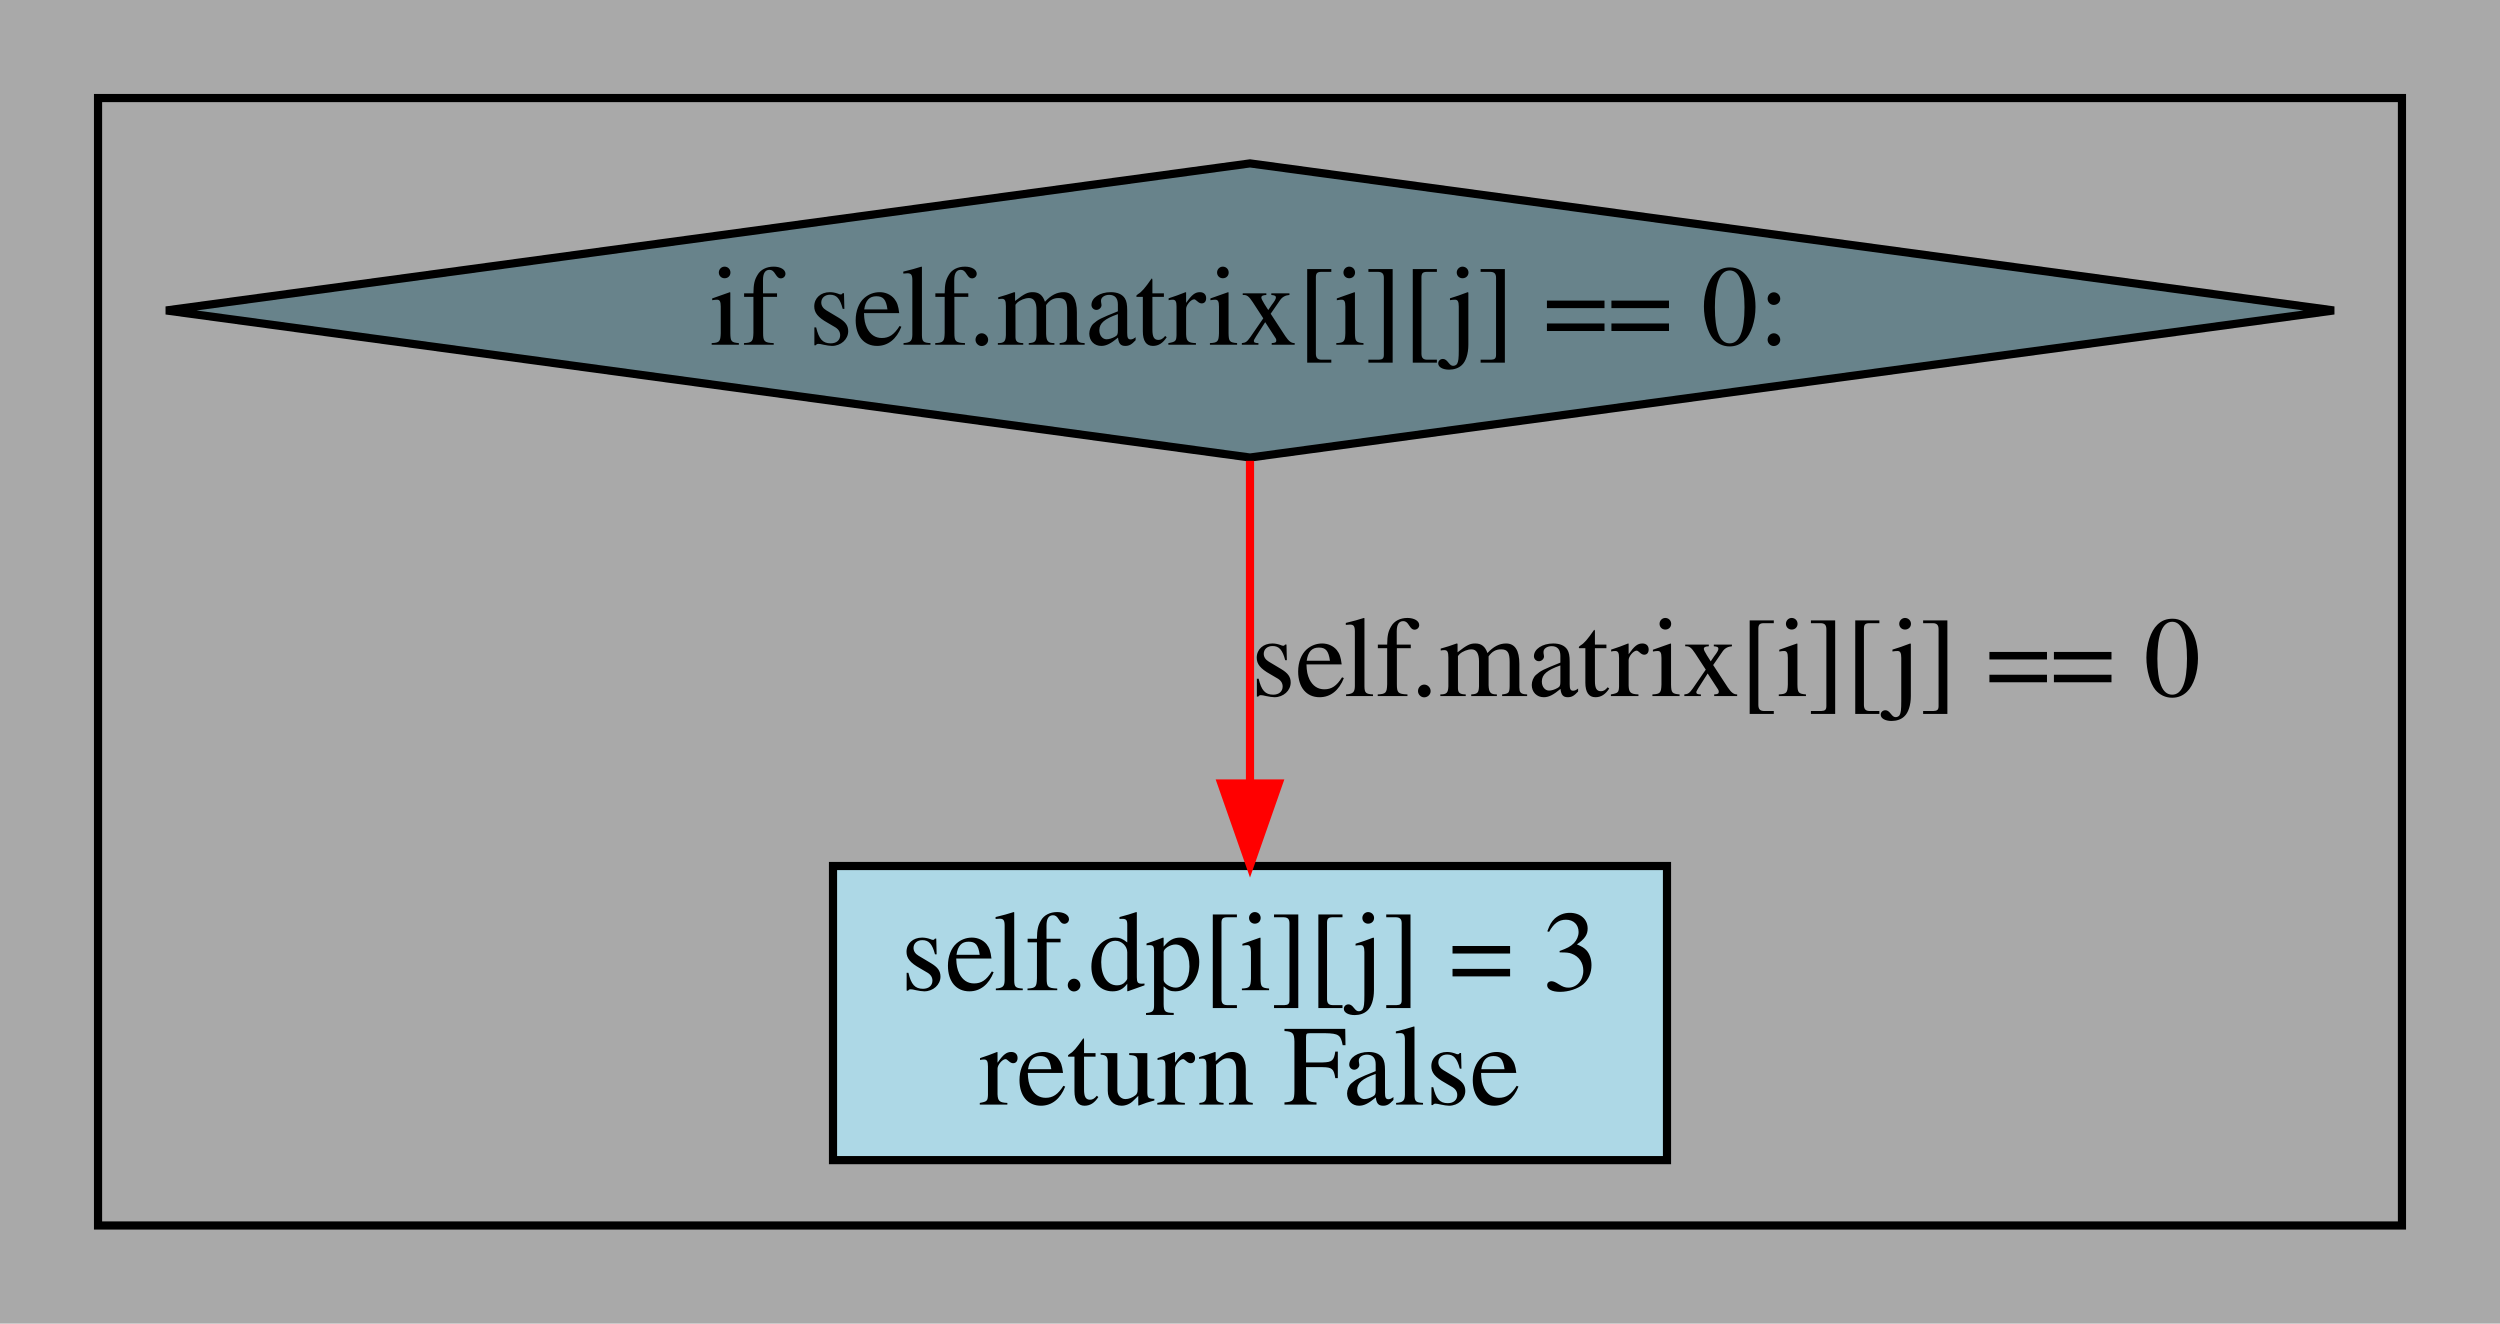
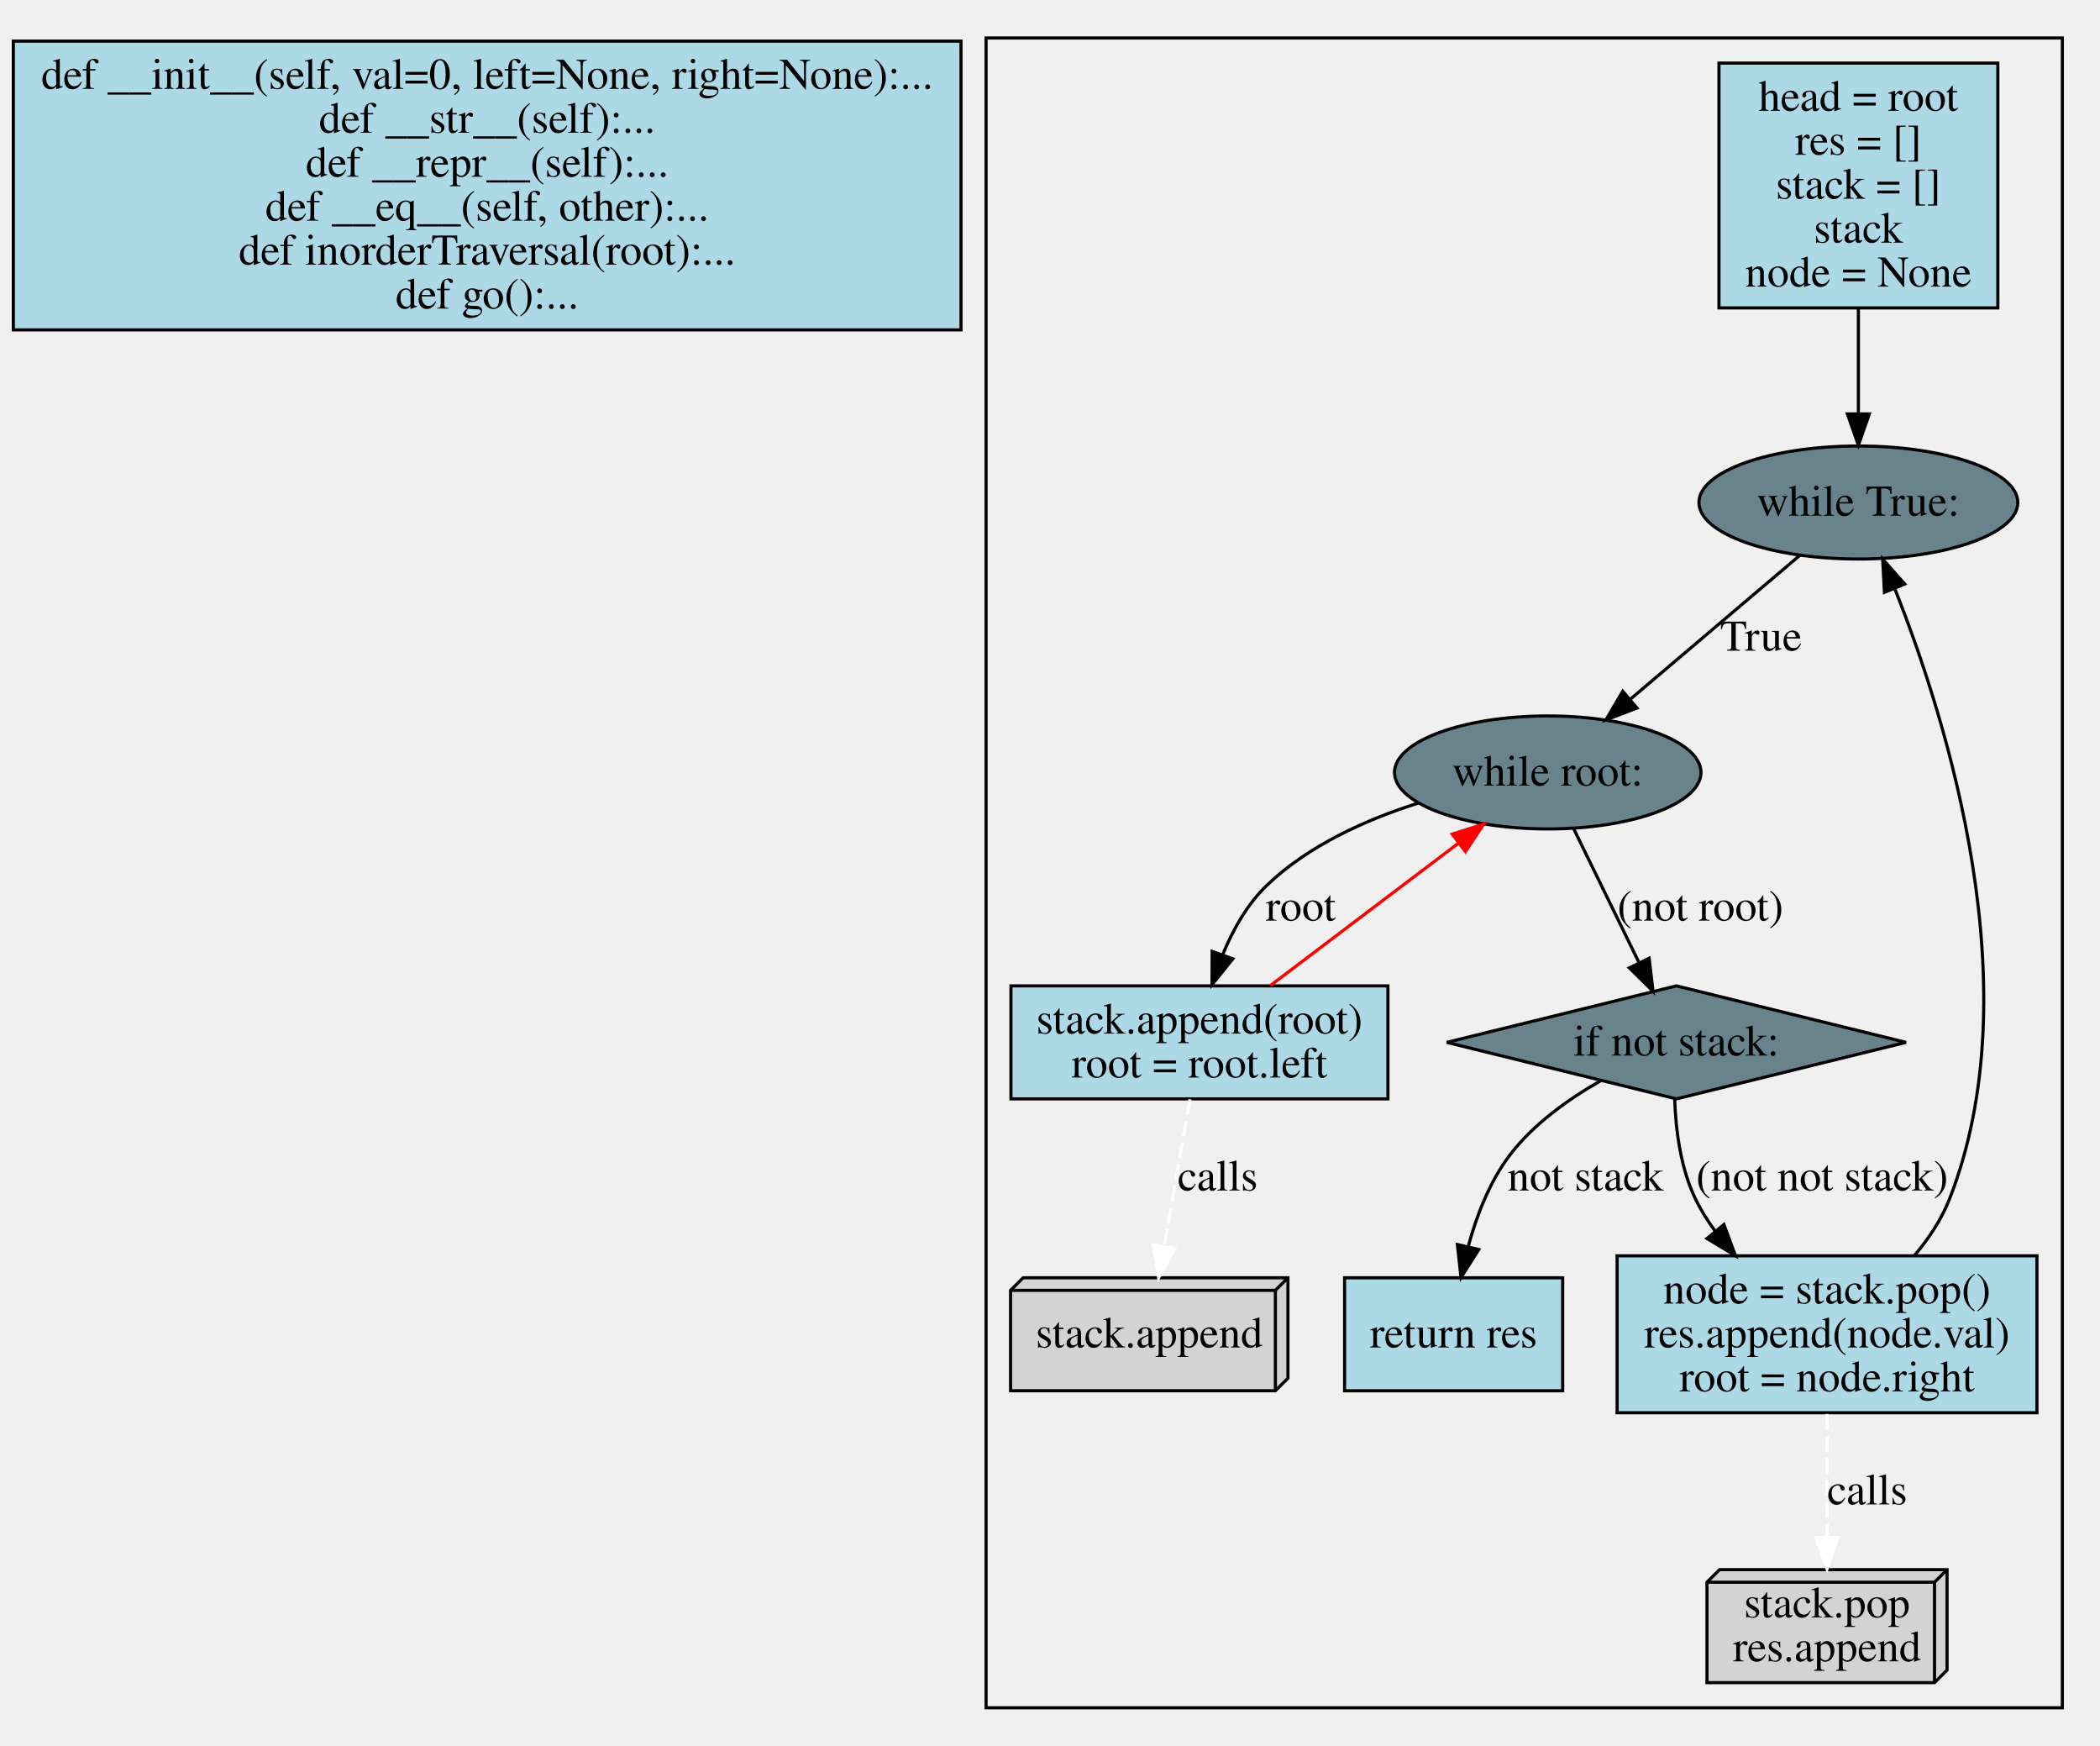
- <svg xmlns="http://www.w3.org/2000/svg" width="306pt" height="162pt" viewBox="0.00 0.00 306.00 162.00">
-   <g id="graph0" class="graph" transform="scale(1 1) rotate(0) translate(4 158)">
-     <polygon fill="darkgray" stroke="transparent" points="-4,4 -4,-158 302,-158 302,4 -4,4" />
+ <svg xmlns="http://www.w3.org/2000/svg" width="669pt" height="556pt" viewBox="0.00 0.00 669.25 556.00">
+   <g id="graph0" class="graph" transform="scale(1 1) rotate(0) translate(4 552)">
    <g id="clust1" class="cluster">
-       <polygon fill="darkgray" stroke="black" points="8,-8 8,-146 290,-146 290,-8 8,-8" />
+       <polygon fill="transparent" stroke="black" points="310.25,-8 310.25,-540 653.25,-540 653.25,-8 310.25,-8" />
    </g>
    <g id="node1" class="node">
-       <polygon fill="#68838b" stroke="black" points="149,-138 16.33,-120 149,-102 281.67,-120 149,-138" />
-       <text text-anchor="middle" x="149" y="-115.8" font-family="Times,serif" font-size="14.00">if self.matrix[i][j] == 0:</text>
+       <polygon fill="lightblue" stroke="black" points="302.26,-539 0.25,-539 0.25,-447 302.26,-447 302.26,-539" />
+       <text text-anchor="middle" x="151.25" y="-523.8" font-family="Times,serif" font-size="14.00">def __init__(self, val=0, left=None, right=None):...</text>
+       <text text-anchor="middle" x="151.25" y="-509.8" font-family="Times,serif" font-size="14.00">def __str__(self):...</text>
+       <text text-anchor="middle" x="151.25" y="-495.8" font-family="Times,serif" font-size="14.00">def __repr__(self):...</text>
+       <text text-anchor="middle" x="151.25" y="-481.8" font-family="Times,serif" font-size="14.00">def __eq__(self, other):...</text>
+       <text text-anchor="middle" x="151.25" y="-467.8" font-family="Times,serif" font-size="14.00">def inorderTraversal(root):...</text>
+       <text text-anchor="middle" x="151.25" y="-453.8" font-family="Times,serif" font-size="14.00">def go():...</text>
    </g>
    <g id="node2" class="node">
-       <polygon fill="lightblue" stroke="black" points="200.04,-52 97.96,-52 97.96,-16 200.04,-16 200.04,-52" />
-       <text text-anchor="middle" x="149" y="-36.8" font-family="Times,serif" font-size="14.00">self.dp[i][j] = 3</text>
-       <text text-anchor="middle" x="149" y="-22.8" font-family="Times,serif" font-size="14.00">return False</text>
+       <polygon fill="lightblue" stroke="black" points="632.69,-532 543.82,-532 543.82,-454 632.69,-454 632.69,-532" />
+       <text text-anchor="middle" x="588.25" y="-516.8" font-family="Times,serif" font-size="14.00">head = root</text>
+       <text text-anchor="middle" x="588.25" y="-502.8" font-family="Times,serif" font-size="14.00">res = []</text>
+       <text text-anchor="middle" x="588.25" y="-488.8" font-family="Times,serif" font-size="14.00">stack = []</text>
+       <text text-anchor="middle" x="588.25" y="-474.8" font-family="Times,serif" font-size="14.00">stack</text>
+       <text text-anchor="middle" x="588.25" y="-460.8" font-family="Times,serif" font-size="14.00">node = None</text>
+     </g>
+     <g id="node3" class="node">
+       <ellipse fill="#68838b" stroke="black" cx="588.25" cy="-392" rx="50.81" ry="18" />
+       <text text-anchor="middle" x="588.25" y="-387.8" font-family="Times,serif" font-size="14.00">while True:</text>
+     </g>
+     <g id="edge10" class="edge">
+       <path fill="none" stroke="black" d="M588.25,-453.72C588.25,-442.58 588.25,-430.63 588.25,-420.31" />
+       <polygon fill="black" stroke="black" points="591.75,-420.24 588.25,-410.24 584.75,-420.24 591.75,-420.24" />
+     </g>
+     <g id="curr_block" class="node">
+       <ellipse fill="#68838b" stroke="black" cx="489.25" cy="-306" rx="48.84" ry="18" />
+       <text text-anchor="middle" x="489.25" y="-301.8" font-family="Times,serif" font-size="14.00">while root:</text>
+     </g>
+     <g id="edge9" class="edge">
+       <path fill="none" stroke="black" d="M569.63,-375.2C554.42,-362.29 532.73,-343.89 515.72,-329.46" />
+       <polygon fill="black" stroke="black" points="517.68,-326.53 507.79,-322.73 513.15,-331.87 517.68,-326.53" />
+       <text text-anchor="middle" x="557.23" y="-344.8" font-family="Times,serif" font-size="14.00">True</text>
+     </g>
+     <g id="node5" class="node">
+       <polygon fill="lightblue" stroke="black" points="438.32,-238 318.18,-238 318.18,-202 438.32,-202 438.32,-238" />
+       <text text-anchor="middle" x="378.25" y="-222.8" font-family="Times,serif" font-size="14.00">stack.append(root)</text>
+       <text text-anchor="middle" x="378.25" y="-208.8" font-family="Times,serif" font-size="14.00">root = root.left</text>
+     </g>
+     <g id="edge3" class="edge">
+       <path fill="none" stroke="black" d="M448.02,-296.25C431.34,-290.97 412.94,-282.72 399.7,-270 393.42,-263.96 388.86,-255.77 385.6,-247.81" />
+       <polygon fill="black" stroke="black" points="388.9,-246.63 382.25,-238.37 382.3,-248.97 388.9,-246.63" />
+       <text text-anchor="middle" x="410.53" y="-258.8" font-family="Times,serif" font-size="14.00">root</text>
+     </g>
+     <g id="node7" class="node">
+       <polygon fill="#68838b" stroke="black" points="530.25,-238 457.08,-220 530.25,-202 603.43,-220 530.25,-238" />
+       <text text-anchor="middle" x="530.25" y="-215.8" font-family="Times,serif" font-size="14.00">if not stack:</text>
+     </g>
+     <g id="edge8" class="edge">
+       <path fill="none" stroke="black" d="M497.55,-288C503.5,-275.81 511.61,-259.2 518.26,-245.57" />
+       <polygon fill="black" stroke="black" points="521.56,-246.8 522.8,-236.28 515.26,-243.73 521.56,-246.8" />
+       <text text-anchor="middle" x="537.89" y="-258.8" font-family="Times,serif" font-size="14.00">(not root)</text>
+     </g>
+     <g id="curr_link" class="edge">
+       <path fill="none" stroke="red" d="M400.77,-238.04C418.08,-251.14 442.1,-269.32 460.75,-283.43" />
+       <polygon fill="red" stroke="red" points="458.81,-286.35 468.89,-289.59 463.03,-280.77 458.81,-286.35" />
+     </g>
+     <g id="node6" class="node">
+       <polygon fill="lightgrey" stroke="black" points="406.45,-145 322.06,-145 318.06,-141 318.06,-109 402.45,-109 406.45,-113 406.45,-145" />
+       <polyline fill="none" stroke="black" points="402.45,-141 318.06,-141 " />
+       <polyline fill="none" stroke="black" points="402.45,-141 402.45,-109 " />
+       <polyline fill="none" stroke="black" points="402.45,-141 406.45,-145 " />
+       <text text-anchor="middle" x="362.25" y="-122.8" font-family="Times,serif" font-size="14.00">stack.append</text>
    </g>
    <g id="edge1" class="edge">
-       <path fill="none" stroke="red" d="M149,-101.6C149,-90.26 149,-75.23 149,-62.32" />
-       <polygon fill="red" stroke="red" points="152.5,-62.1 149,-52.1 145.5,-62.1 152.5,-62.1" />
-       <text text-anchor="middle" x="207.24" y="-72.8" font-family="Times,serif" font-size="14.00">self.matrix[i][j] == 0</text>
+       <path fill="none" stroke="white" stroke-dasharray="5,2" d="M375.24,-201.88C372.92,-188.66 369.66,-170.12 366.99,-154.92" />
+       <polygon fill="white" stroke="white" points="370.43,-154.28 365.25,-145.04 363.53,-155.49 370.43,-154.28" />
+       <text text-anchor="middle" x="384.08" y="-172.8" font-family="Times,serif" font-size="14.00">calls</text>
+     </g>
+     <g id="node8" class="node">
+       <polygon fill="lightblue" stroke="black" points="494.01,-145 424.5,-145 424.5,-109 494.01,-109 494.01,-145" />
+       <text text-anchor="middle" x="459.25" y="-122.8" font-family="Times,serif" font-size="14.00">return res</text>
+     </g>
+     <g id="edge4" class="edge">
+       <path fill="none" stroke="black" d="M506.08,-207.75C495.88,-201.94 484.64,-193.95 477.1,-184 470.69,-175.55 466.55,-164.73 463.88,-154.86" />
+       <polygon fill="black" stroke="black" points="467.28,-154.01 461.61,-145.06 460.46,-155.59 467.28,-154.01" />
+       <text text-anchor="middle" x="501.33" y="-172.8" font-family="Times,serif" font-size="14.00">not stack</text>
+     </g>
+     <g id="node9" class="node">
+       <polygon fill="lightblue" stroke="black" points="645.15,-152 511.36,-152 511.36,-102 645.15,-102 645.15,-152" />
+       <text text-anchor="middle" x="578.25" y="-136.8" font-family="Times,serif" font-size="14.00">node = stack.pop()</text>
+       <text text-anchor="middle" x="578.25" y="-122.8" font-family="Times,serif" font-size="14.00">res.append(node.val)</text>
+       <text text-anchor="middle" x="578.25" y="-108.8" font-family="Times,serif" font-size="14.00">root = node.right</text>
+     </g>
+     <g id="edge7" class="edge">
+       <path fill="none" stroke="black" d="M529.71,-201.9C530.04,-192.11 531.57,-179.86 536.38,-170 538.11,-166.46 540.26,-163.04 542.67,-159.78" />
+       <polygon fill="black" stroke="black" points="545.39,-161.97 549.07,-152.04 540,-157.51 545.39,-161.97" />
+       <text text-anchor="middle" x="576.69" y="-172.8" font-family="Times,serif" font-size="14.00">(not not stack)</text>
+     </g>
+     <g id="edge6" class="edge">
+       <path fill="none" stroke="black" d="M606.07,-152.03C610.64,-157.44 614.71,-163.52 617.25,-170 643.38,-236.53 616.71,-322.09 599.83,-364.6" />
+       <polygon fill="black" stroke="black" points="596.55,-363.38 595.99,-373.96 603.02,-366.03 596.55,-363.38" />
+     </g>
+     <g id="node10" class="node">
+       <polygon fill="lightgrey" stroke="black" points="616.51,-52 544,-52 540,-48 540,-16 612.51,-16 616.51,-20 616.51,-52" />
+       <polyline fill="none" stroke="black" points="612.51,-48 540,-48 " />
+       <polyline fill="none" stroke="black" points="612.51,-48 612.51,-16 " />
+       <polyline fill="none" stroke="black" points="612.51,-48 616.51,-52 " />
+       <text text-anchor="middle" x="578.25" y="-36.8" font-family="Times,serif" font-size="14.00">stack.pop</text>
+       <text text-anchor="middle" x="578.25" y="-22.8" font-family="Times,serif" font-size="14.00">res.append</text>
+     </g>
+     <g id="edge5" class="edge">
+       <path fill="none" stroke="white" stroke-dasharray="5,2" d="M578.25,-101.61C578.25,-89.56 578.25,-74.97 578.25,-62.52" />
+       <polygon fill="white" stroke="white" points="581.75,-62.24 578.25,-52.24 574.75,-62.24 581.75,-62.24" />
+       <text text-anchor="middle" x="591.08" y="-72.8" font-family="Times,serif" font-size="14.00">calls</text>
    </g>
  </g>
</svg>
